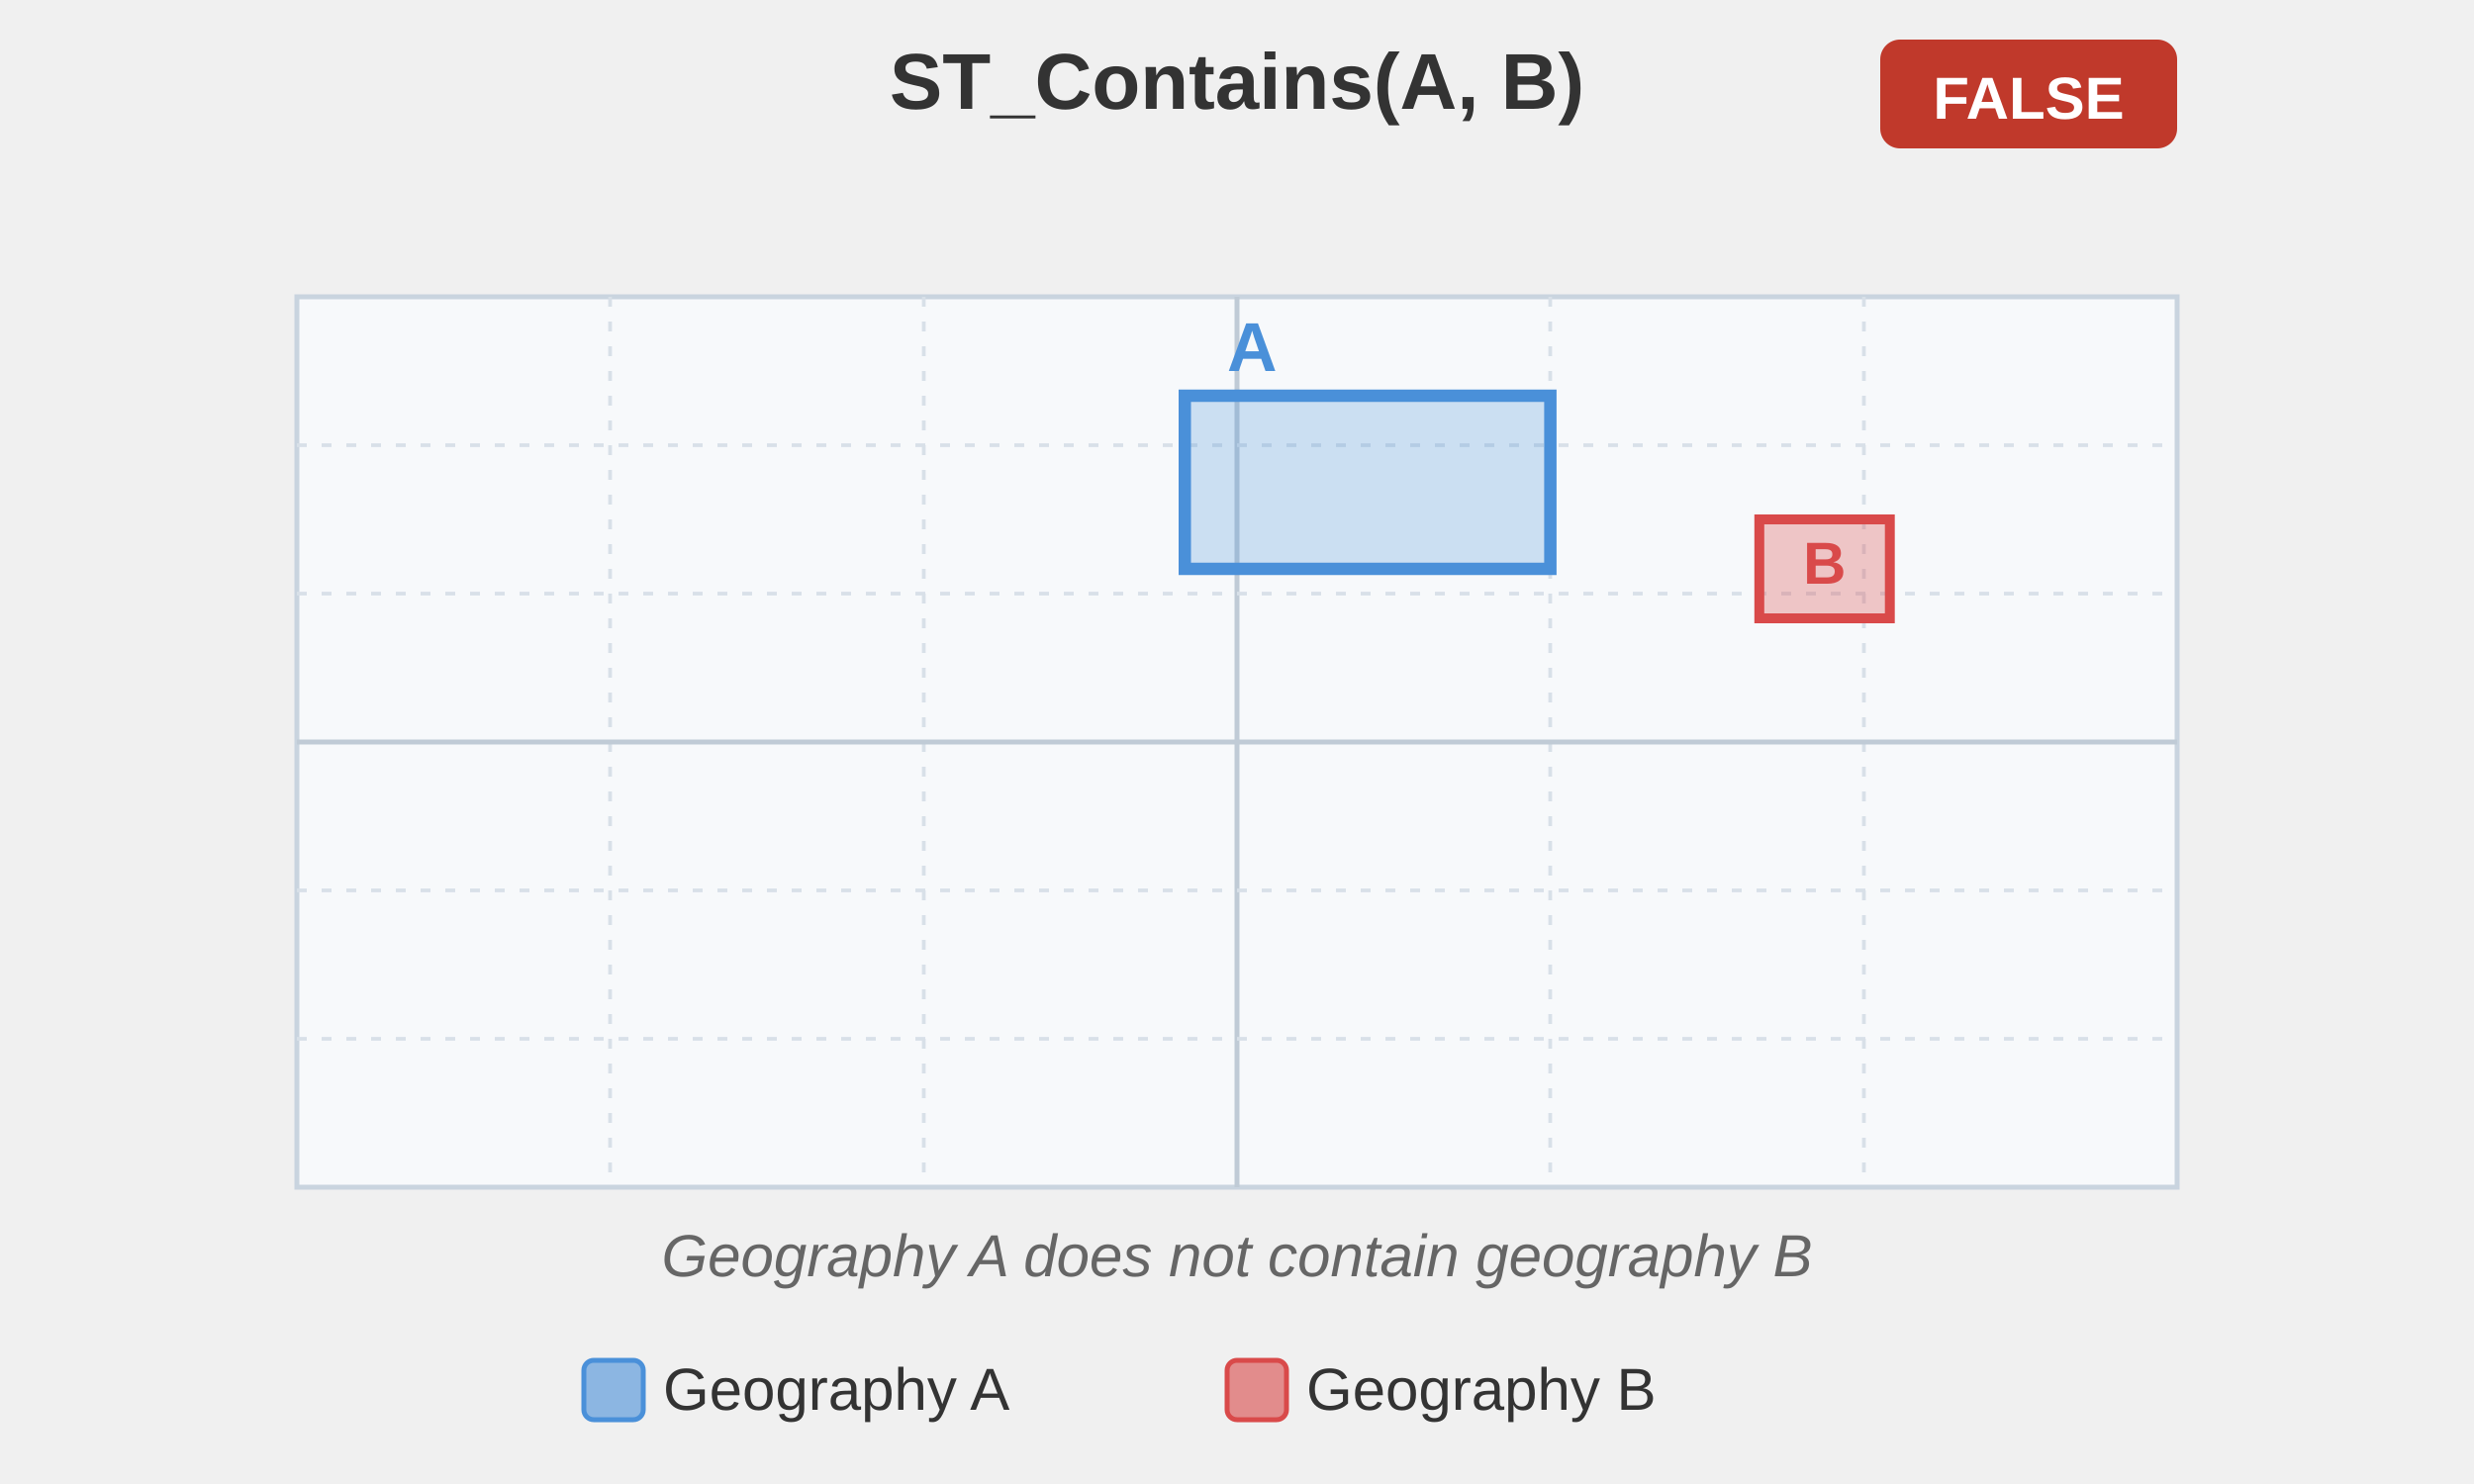
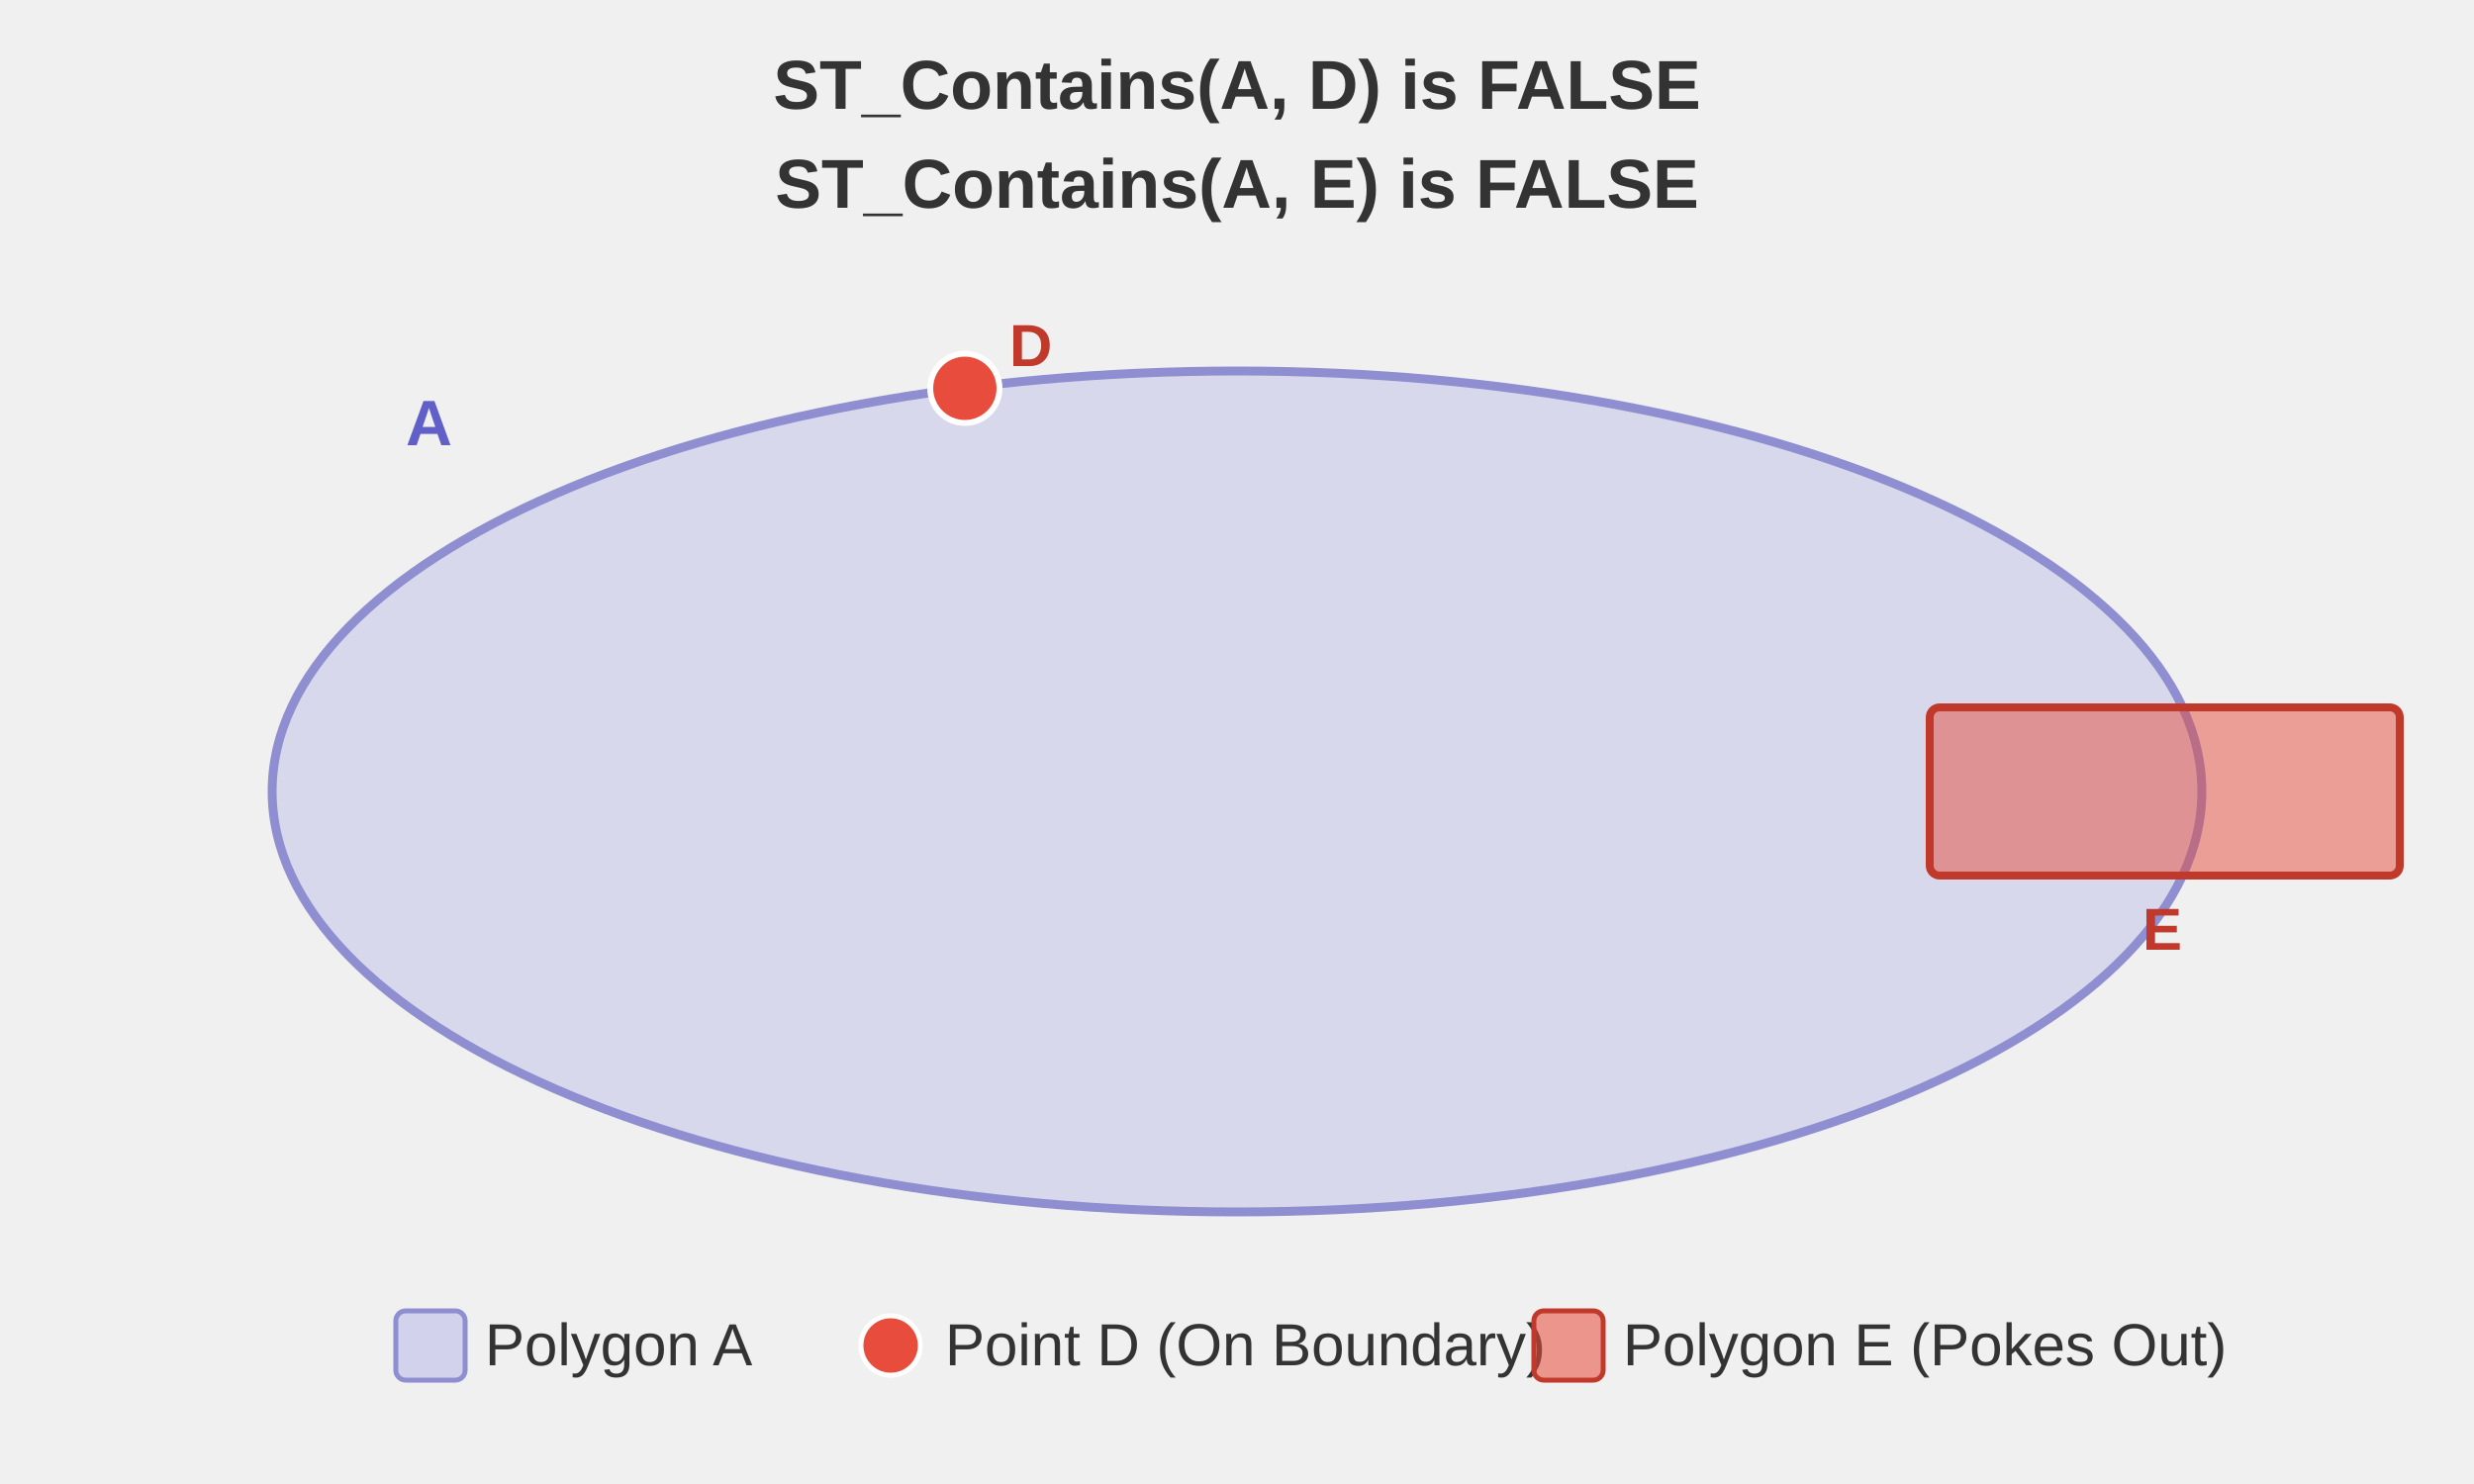
<svg xmlns="http://www.w3.org/2000/svg" viewBox="0 0 500 300" width="500" height="300" style="background:#ffffff">
  <defs>
    <style>
      text { font-family: 'Segoe UI', Arial, Helvetica, sans-serif; }
    </style>
  </defs>
-   <text x="250" y="22" text-anchor="middle" font-size="16" font-weight="bold" fill="#333333">ST_Contains(A, B)</text>
-   <rect x="380" y="8" width="60" height="22" rx="4" fill="#c0392b" />
-   <text x="410" y="24" text-anchor="middle" font-size="12" font-weight="bold" fill="white">FALSE</text>
-   <rect x="60" y="60" width="380" height="180" fill="#f7f9fb" stroke="#c9d4df" stroke-width="1" />
-   <line x1="123.3" y1="60" x2="123.3" y2="240" stroke="#d8e0e8" stroke-width="0.75" stroke-dasharray="2,3" />
-   <line x1="186.7" y1="60" x2="186.7" y2="240" stroke="#d8e0e8" stroke-width="0.75" stroke-dasharray="2,3" />
-   <line x1="250" y1="60" x2="250" y2="240" stroke="#c0cbd6" stroke-width="1" />
-   <line x1="313.3" y1="60" x2="313.3" y2="240" stroke="#d8e0e8" stroke-width="0.75" stroke-dasharray="2,3" />
-   <line x1="376.7" y1="60" x2="376.7" y2="240" stroke="#d8e0e8" stroke-width="0.75" stroke-dasharray="2,3" />
-   <line x1="60" y1="90" x2="440" y2="90" stroke="#d8e0e8" stroke-width="0.75" stroke-dasharray="2,3" />
-   <line x1="60" y1="120" x2="440" y2="120" stroke="#d8e0e8" stroke-width="0.75" stroke-dasharray="2,3" />
-   <line x1="60" y1="150" x2="440" y2="150" stroke="#c0cbd6" stroke-width="1" />
-   <line x1="60" y1="180" x2="440" y2="180" stroke="#d8e0e8" stroke-width="0.75" stroke-dasharray="2,3" />
-   <line x1="60" y1="210" x2="440" y2="210" stroke="#d8e0e8" stroke-width="0.75" stroke-dasharray="2,3" />
-   <path d="M 239.45 115 L 313.33 115 L 313.33 80 L 239.45 80 Z" fill="rgba(74,144,217,0.25)" stroke="#4a90d9" stroke-width="2.5" />
-   <text x="248" y="75" font-size="14" font-weight="bold" fill="#4a90d9">A</text>
-   <path d="M 355.56 125 L 381.94 125 L 381.94 105 L 355.56 105 Z" fill="rgba(217,74,74,0.3)" stroke="#d94a4a" stroke-width="2" />
-   <text x="368.75" y="118" text-anchor="middle" font-size="12" font-weight="bold" fill="#d94a4a">B</text>
-   <text x="250" y="258" text-anchor="middle" font-size="12" fill="#666666" font-style="italic">Geography A does not contain geography B</text>
-   <rect x="118" y="275" width="12" height="12" rx="2" fill="#4a90d9" stroke="#4a90d9" stroke-width="1" fill-opacity="0.6" />
-   <text x="134" y="285" font-size="12" fill="#333333">Geography A</text>
-   <rect x="248" y="275" width="12" height="12" rx="2" fill="#d94a4a" stroke="#d94a4a" stroke-width="1" fill-opacity="0.6" />
-   <text x="264" y="285" font-size="12" fill="#333333">Geography B</text>
+   <text x="250" y="22" text-anchor="middle" font-size="14" font-weight="bold" fill="#333333">ST_Contains(A, D) is FALSE</text>
+   <text x="250" y="42" text-anchor="middle" font-size="14" font-weight="bold" fill="#333333">ST_Contains(A, E) is FALSE</text>
+   <ellipse cx="250" cy="160" rx="195" ry="85" fill="#c5c5eb" fill-opacity="0.55" stroke="#8e8ed0" stroke-width="1.8" />
+   <circle cx="195" cy="78.5" r="7" fill="#e74c3c" stroke="#ffffff" stroke-width="1.2" />
+   <text x="204" y="74" font-size="12" font-weight="bold" fill="#c0392b">D</text>
+   <rect x="390" y="143" width="95" height="34" rx="2" fill="#e74c3c" fill-opacity="0.5" stroke="#c0392b" stroke-width="1.6" />
+   <text x="437" y="192" text-anchor="middle" font-size="12" font-weight="bold" fill="#c0392b">E</text>
+   <text x="82" y="90" font-size="13" font-weight="bold" fill="#6060c8">A</text>
+   <rect x="80" y="265" width="14" height="14" rx="2" fill="#c5c5eb" fill-opacity="0.7" stroke="#8e8ed0" stroke-width="1" />
+   <text x="98" y="276" font-size="12" fill="#333333">Polygon A</text>
+   <circle cx="180" cy="272" r="6" fill="#e74c3c" stroke="#ffffff" stroke-width="1" />
+   <text x="191" y="276" font-size="12" fill="#333333">Point D (On Boundary)</text>
+   <rect x="310" y="265" width="14" height="14" rx="2" fill="#e74c3c" fill-opacity="0.55" stroke="#c0392b" stroke-width="1" />
+   <text x="328" y="276" font-size="12" fill="#333333">Polygon E (Pokes Out)</text>
</svg>
